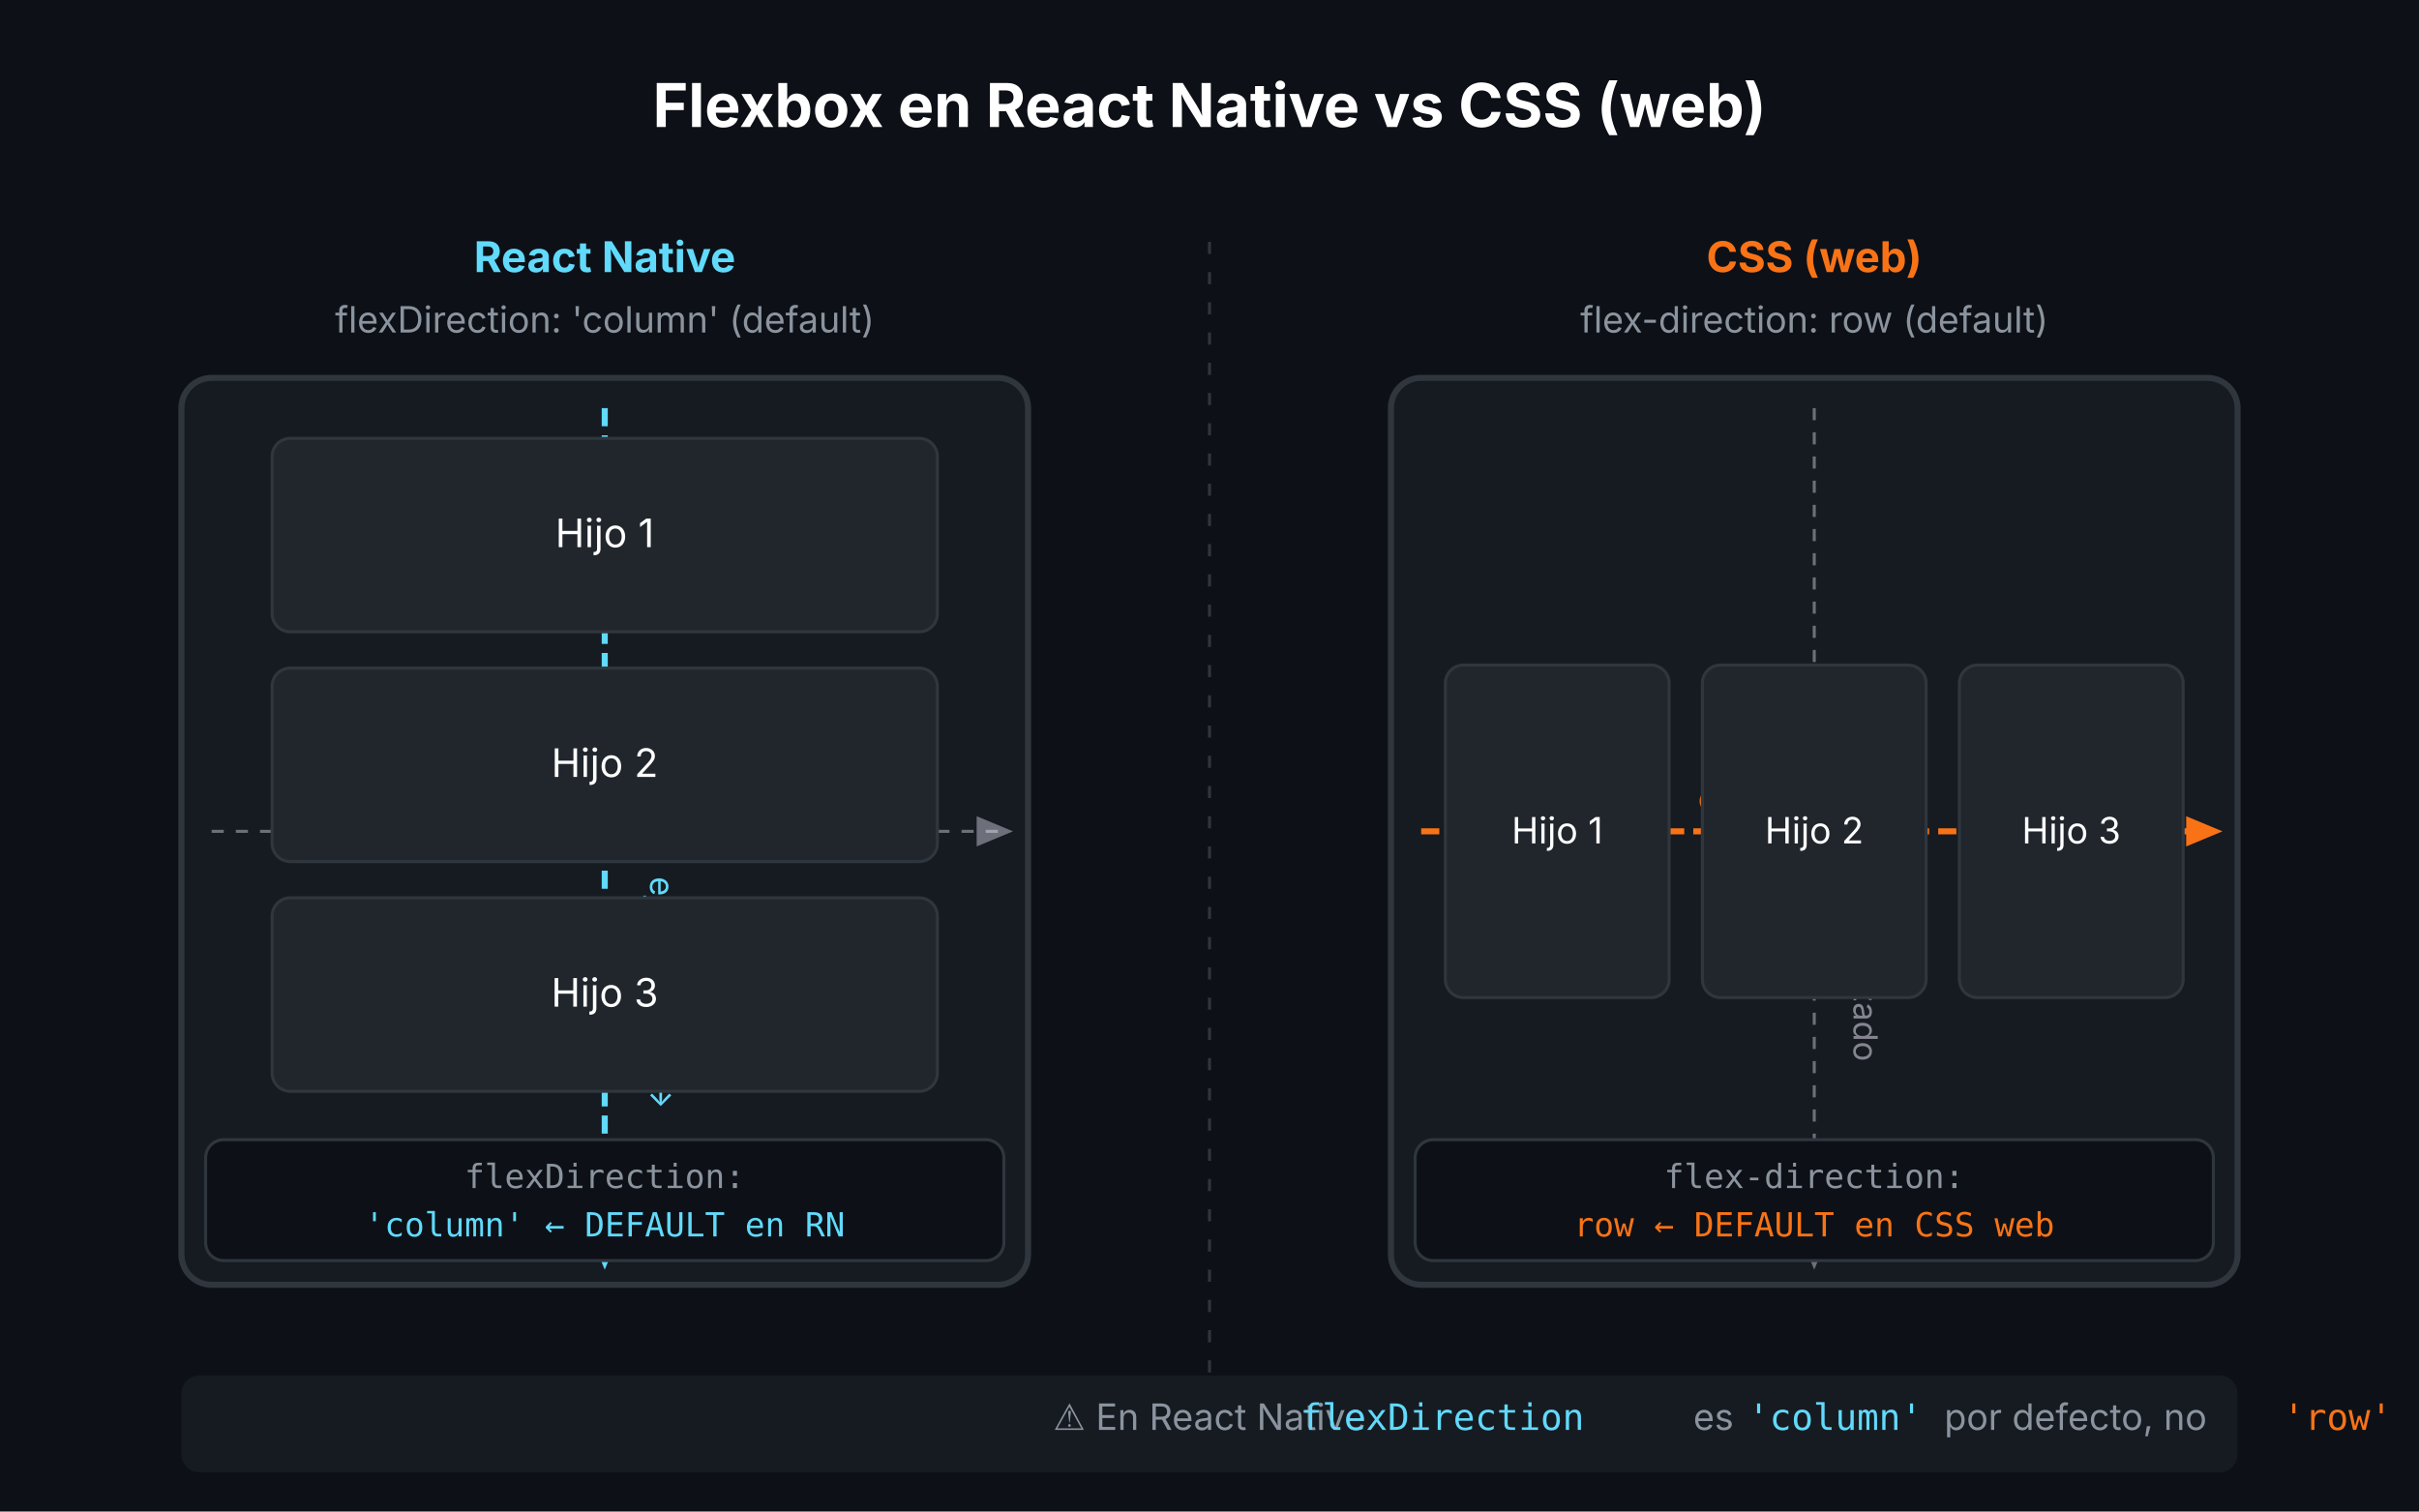
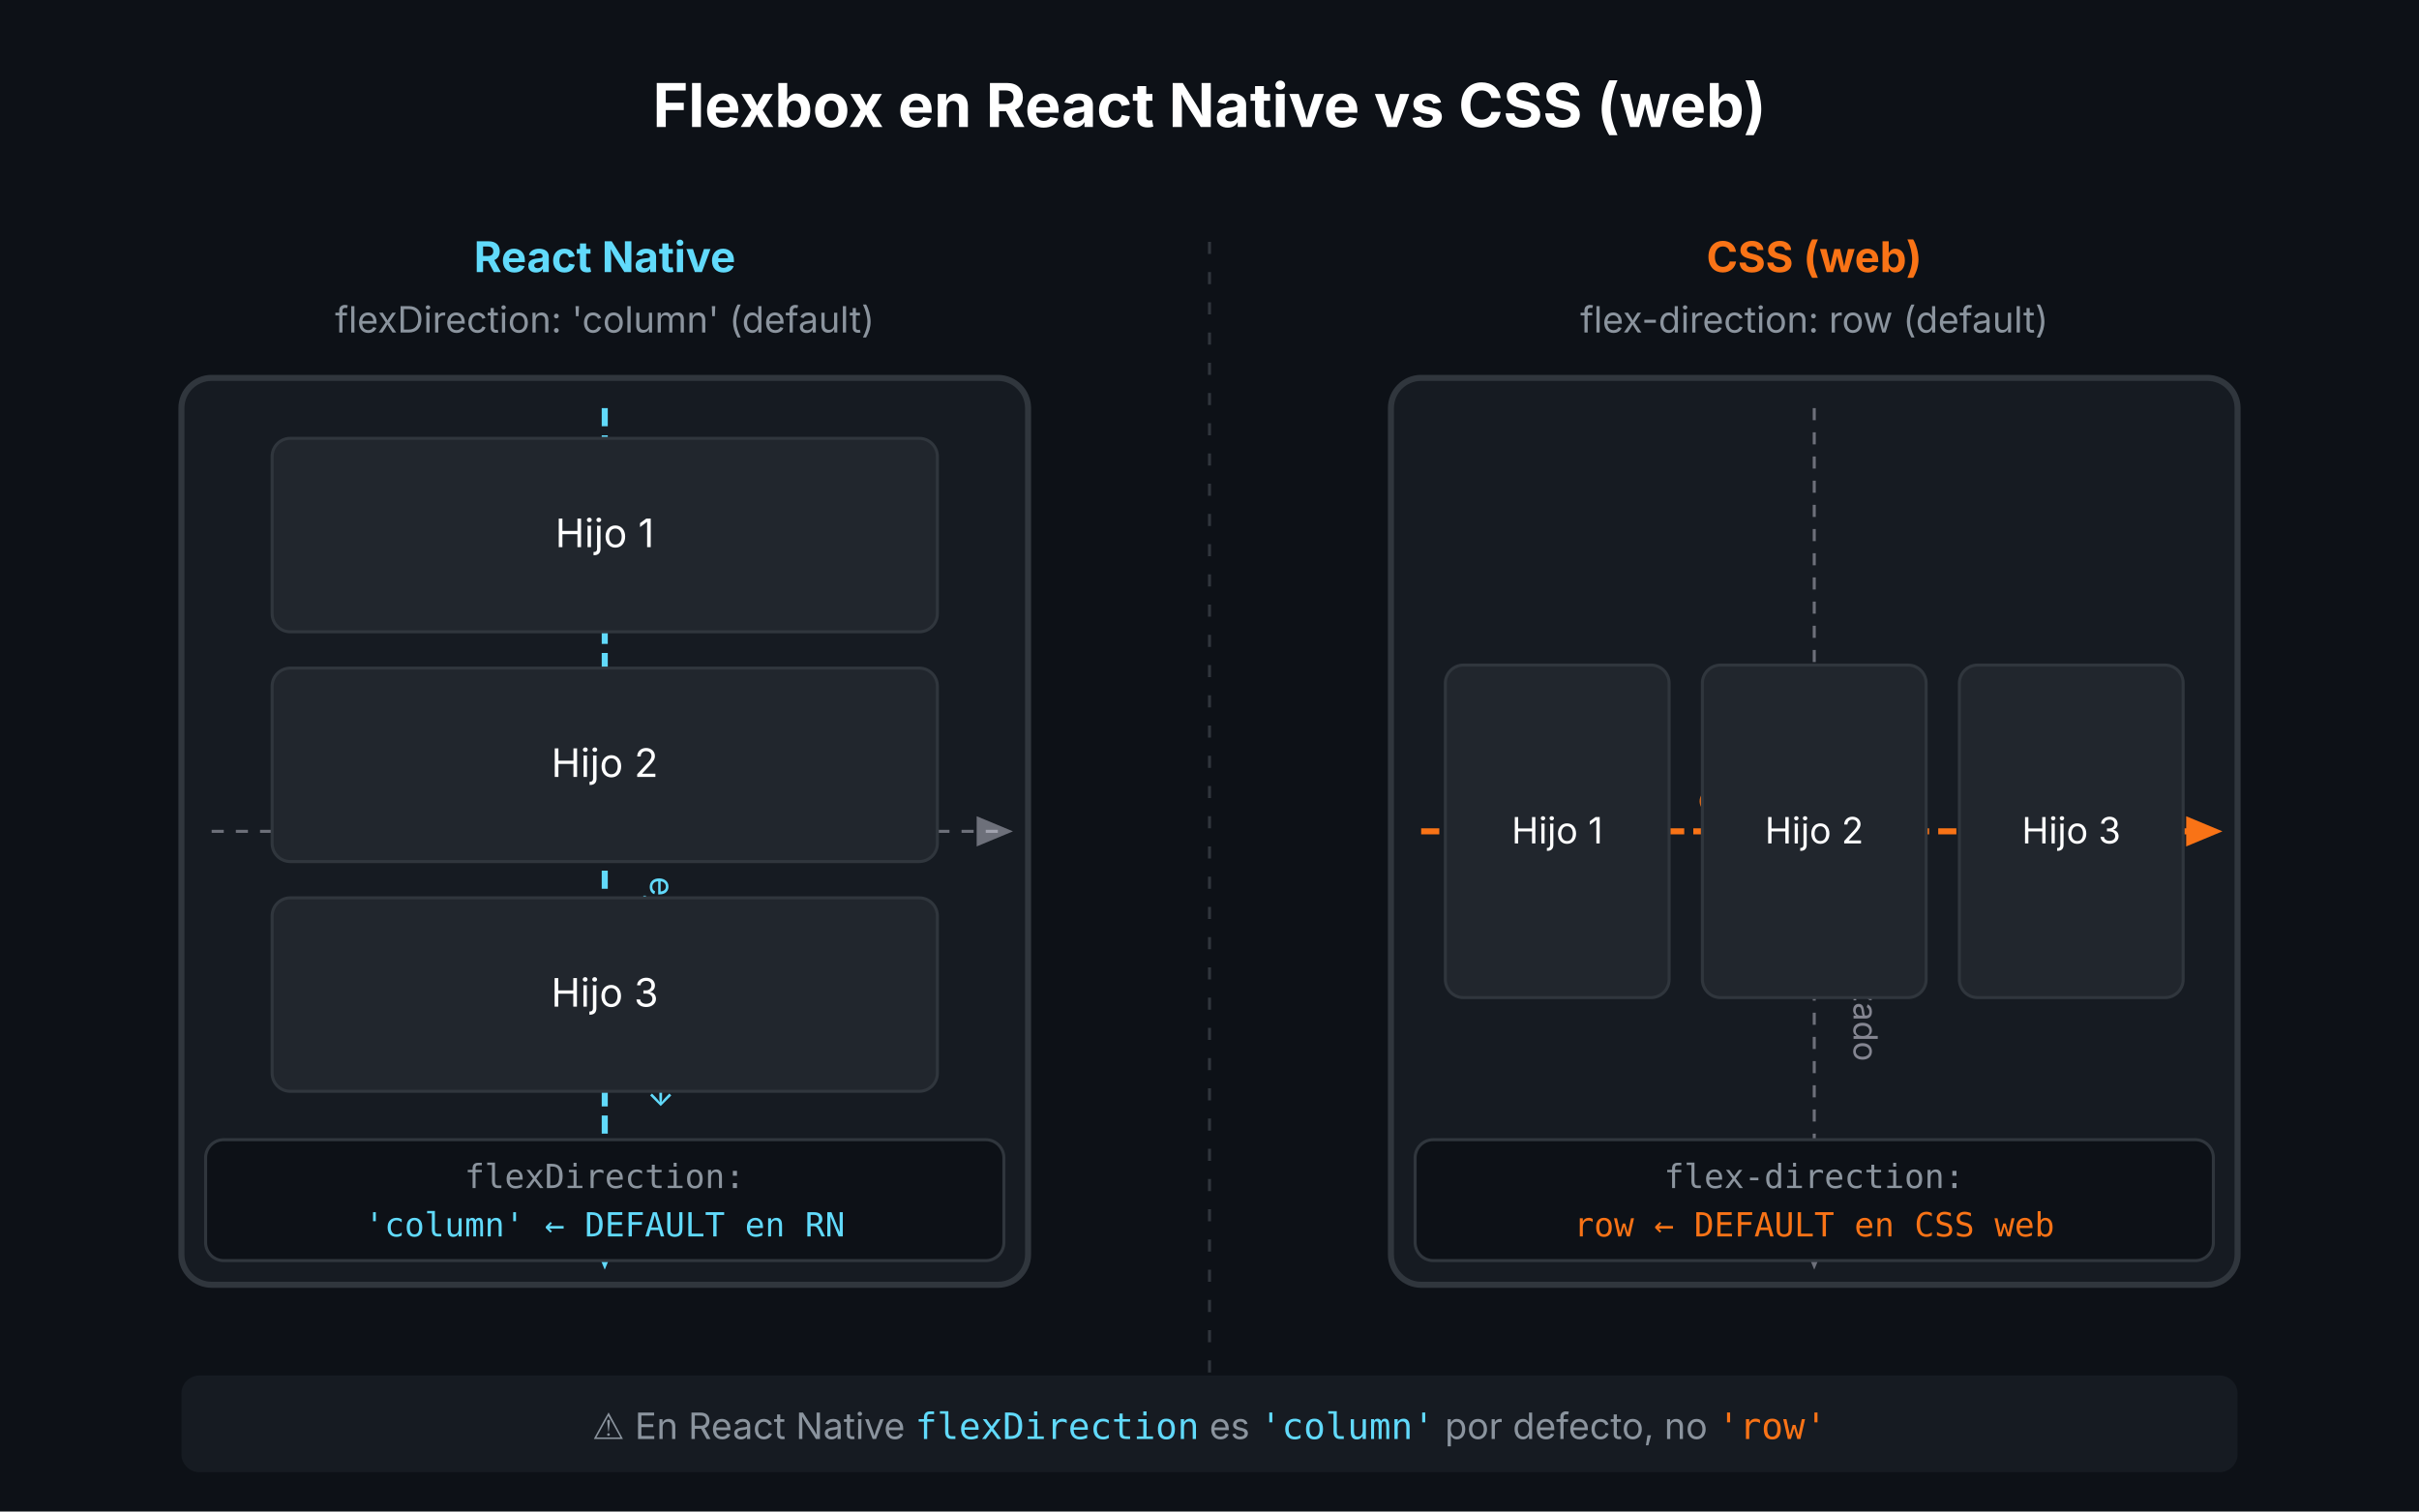
<svg xmlns="http://www.w3.org/2000/svg" viewBox="0 0 800 500" width="800" height="500" role="img" aria-labelledby="title desc">
  <rect width="800" height="500" fill="#0d1117" />
  <text x="400" y="42" text-anchor="middle" font-family="system-ui, -apple-system, sans-serif" font-size="20" font-weight="bold" fill="#ffffff">Flexbox en React Native vs CSS (web)</text>
  <text x="200" y="90" text-anchor="middle" font-family="system-ui, -apple-system, sans-serif" font-size="14" font-weight="bold" fill="#61DAFB">React Native</text>
  <text x="200" y="110" text-anchor="middle" font-family="system-ui, -apple-system, sans-serif" font-size="12" fill="#8b949e">flexDirection: 'column' (default)</text>
  <rect x="60" y="125" width="280" height="300" rx="10" fill="#161b22" stroke="#30363d" stroke-width="2" />
  <line x1="200" y1="135" x2="200" y2="415" stroke="#61DAFB" stroke-width="2" stroke-dasharray="6,3" />
  <polygon points="200,420 195,408 205,408" fill="#61DAFB" />
  <text x="215" y="290" font-family="system-ui, -apple-system, sans-serif" font-size="11" fill="#61DAFB" transform="rotate(90, 215, 290)">eje principal →</text>
  <line x1="70" y1="275" x2="330" y2="275" stroke="#f1f0ff" stroke-width="1" stroke-dasharray="4,4" opacity="0.4" />
  <polygon points="335,275 323,270 323,280" fill="#f1f0ff" opacity="0.4" />
  <text x="200" y="268" text-anchor="middle" font-family="system-ui, -apple-system, sans-serif" font-size="11" fill="#f1f0ff" opacity="0.5">eje cruzado</text>
  <rect x="90" y="145" width="220" height="64" rx="6" fill="#21262d" stroke="#30363d" stroke-width="1" />
  <text x="200" y="181" text-anchor="middle" font-family="system-ui, -apple-system, sans-serif" font-size="13" fill="#ffffff">Hijo 1</text>
  <rect x="90" y="221" width="220" height="64" rx="6" fill="#21262d" stroke="#30363d" stroke-width="1" />
  <text x="200" y="257" text-anchor="middle" font-family="system-ui, -apple-system, sans-serif" font-size="13" fill="#ffffff">Hijo 2</text>
  <rect x="90" y="297" width="220" height="64" rx="6" fill="#21262d" stroke="#30363d" stroke-width="1" />
  <text x="200" y="333" text-anchor="middle" font-family="system-ui, -apple-system, sans-serif" font-size="13" fill="#ffffff">Hijo 3</text>
  <rect x="68" y="377" width="264" height="40" rx="6" fill="#0d1117" stroke="#30363d" stroke-width="1" />
  <text x="200" y="393" text-anchor="middle" font-family="monospace" font-size="11" fill="#8b949e">flexDirection:</text>
  <text x="200" y="409" text-anchor="middle" font-family="monospace" font-size="11" fill="#61DAFB">'column'  ← DEFAULT en RN</text>
  <text x="600" y="90" text-anchor="middle" font-family="system-ui, -apple-system, sans-serif" font-size="14" font-weight="bold" fill="#f97316">CSS (web)</text>
  <text x="600" y="110" text-anchor="middle" font-family="system-ui, -apple-system, sans-serif" font-size="12" fill="#8b949e">flex-direction: row (default)</text>
  <rect x="460" y="125" width="280" height="300" rx="10" fill="#161b22" stroke="#30363d" stroke-width="2" />
  <line x1="470" y1="275" x2="730" y2="275" stroke="#f97316" stroke-width="2" stroke-dasharray="6,3" />
  <polygon points="735,275 723,270 723,280" fill="#f97316" />
  <text x="600" y="268" text-anchor="middle" font-family="system-ui, -apple-system, sans-serif" font-size="11" fill="#f97316">eje principal →</text>
  <line x1="600" y1="135" x2="600" y2="415" stroke="#f1f0ff" stroke-width="1" stroke-dasharray="4,4" opacity="0.4" />
  <polygon points="600,420 595,408 605,408" fill="#f1f0ff" opacity="0.4" />
  <text x="613" y="290" font-family="system-ui, -apple-system, sans-serif" font-size="11" fill="#f1f0ff" opacity="0.5" transform="rotate(90, 613, 290)">eje cruzado</text>
  <rect x="478" y="220" width="74" height="110" rx="6" fill="#21262d" stroke="#30363d" stroke-width="1" />
  <text x="515" y="279" text-anchor="middle" font-family="system-ui, -apple-system, sans-serif" font-size="12" fill="#ffffff">Hijo 1</text>
  <rect x="563" y="220" width="74" height="110" rx="6" fill="#21262d" stroke="#30363d" stroke-width="1" />
  <text x="600" y="279" text-anchor="middle" font-family="system-ui, -apple-system, sans-serif" font-size="12" fill="#ffffff">Hijo 2</text>
  <rect x="648" y="220" width="74" height="110" rx="6" fill="#21262d" stroke="#30363d" stroke-width="1" />
  <text x="685" y="279" text-anchor="middle" font-family="system-ui, -apple-system, sans-serif" font-size="12" fill="#ffffff">Hijo 3</text>
  <rect x="468" y="377" width="264" height="40" rx="6" fill="#0d1117" stroke="#30363d" stroke-width="1" />
  <text x="600" y="393" text-anchor="middle" font-family="monospace" font-size="11" fill="#8b949e">flex-direction:</text>
  <text x="600" y="409" text-anchor="middle" font-family="monospace" font-size="11" fill="#f97316">row  ← DEFAULT en CSS web</text>
  <line x1="400" y1="80" x2="400" y2="460" stroke="#30363d" stroke-width="1" stroke-dasharray="4,6" />
  <rect x="60" y="455" width="680" height="32" rx="6" fill="#161b22" />
-   <text x="400" y="473" text-anchor="middle" font-family="system-ui, -apple-system, sans-serif" font-size="12" fill="#8b949e">⚠️  En React Native </text>
-   <text x="430" y="473" font-family="monospace" font-size="12" fill="#61DAFB">flexDirection</text>
-   <text x="560" y="473" font-family="system-ui, -apple-system, sans-serif" font-size="12" fill="#8b949e"> es </text>
-   <text x="578" y="473" font-family="monospace" font-size="12" fill="#61DAFB">'column'</text>
-   <text x="643" y="473" font-family="system-ui, -apple-system, sans-serif" font-size="12" fill="#8b949e"> por defecto, no </text>
-   <text x="755" y="473" font-family="monospace" font-size="12" fill="#f97316">'row'</text>
+   <text x="400" y="476" text-anchor="middle" font-family="system-ui, -apple-system, sans-serif" font-size="12" fill="#8b949e">⚠️ En React Native <tspan font-family="monospace" fill="#61DAFB">flexDirection</tspan> es <tspan font-family="monospace" fill="#61DAFB">'column'</tspan> por defecto, no <tspan font-family="monospace" fill="#f97316">'row'</tspan>
+   </text>
</svg>
